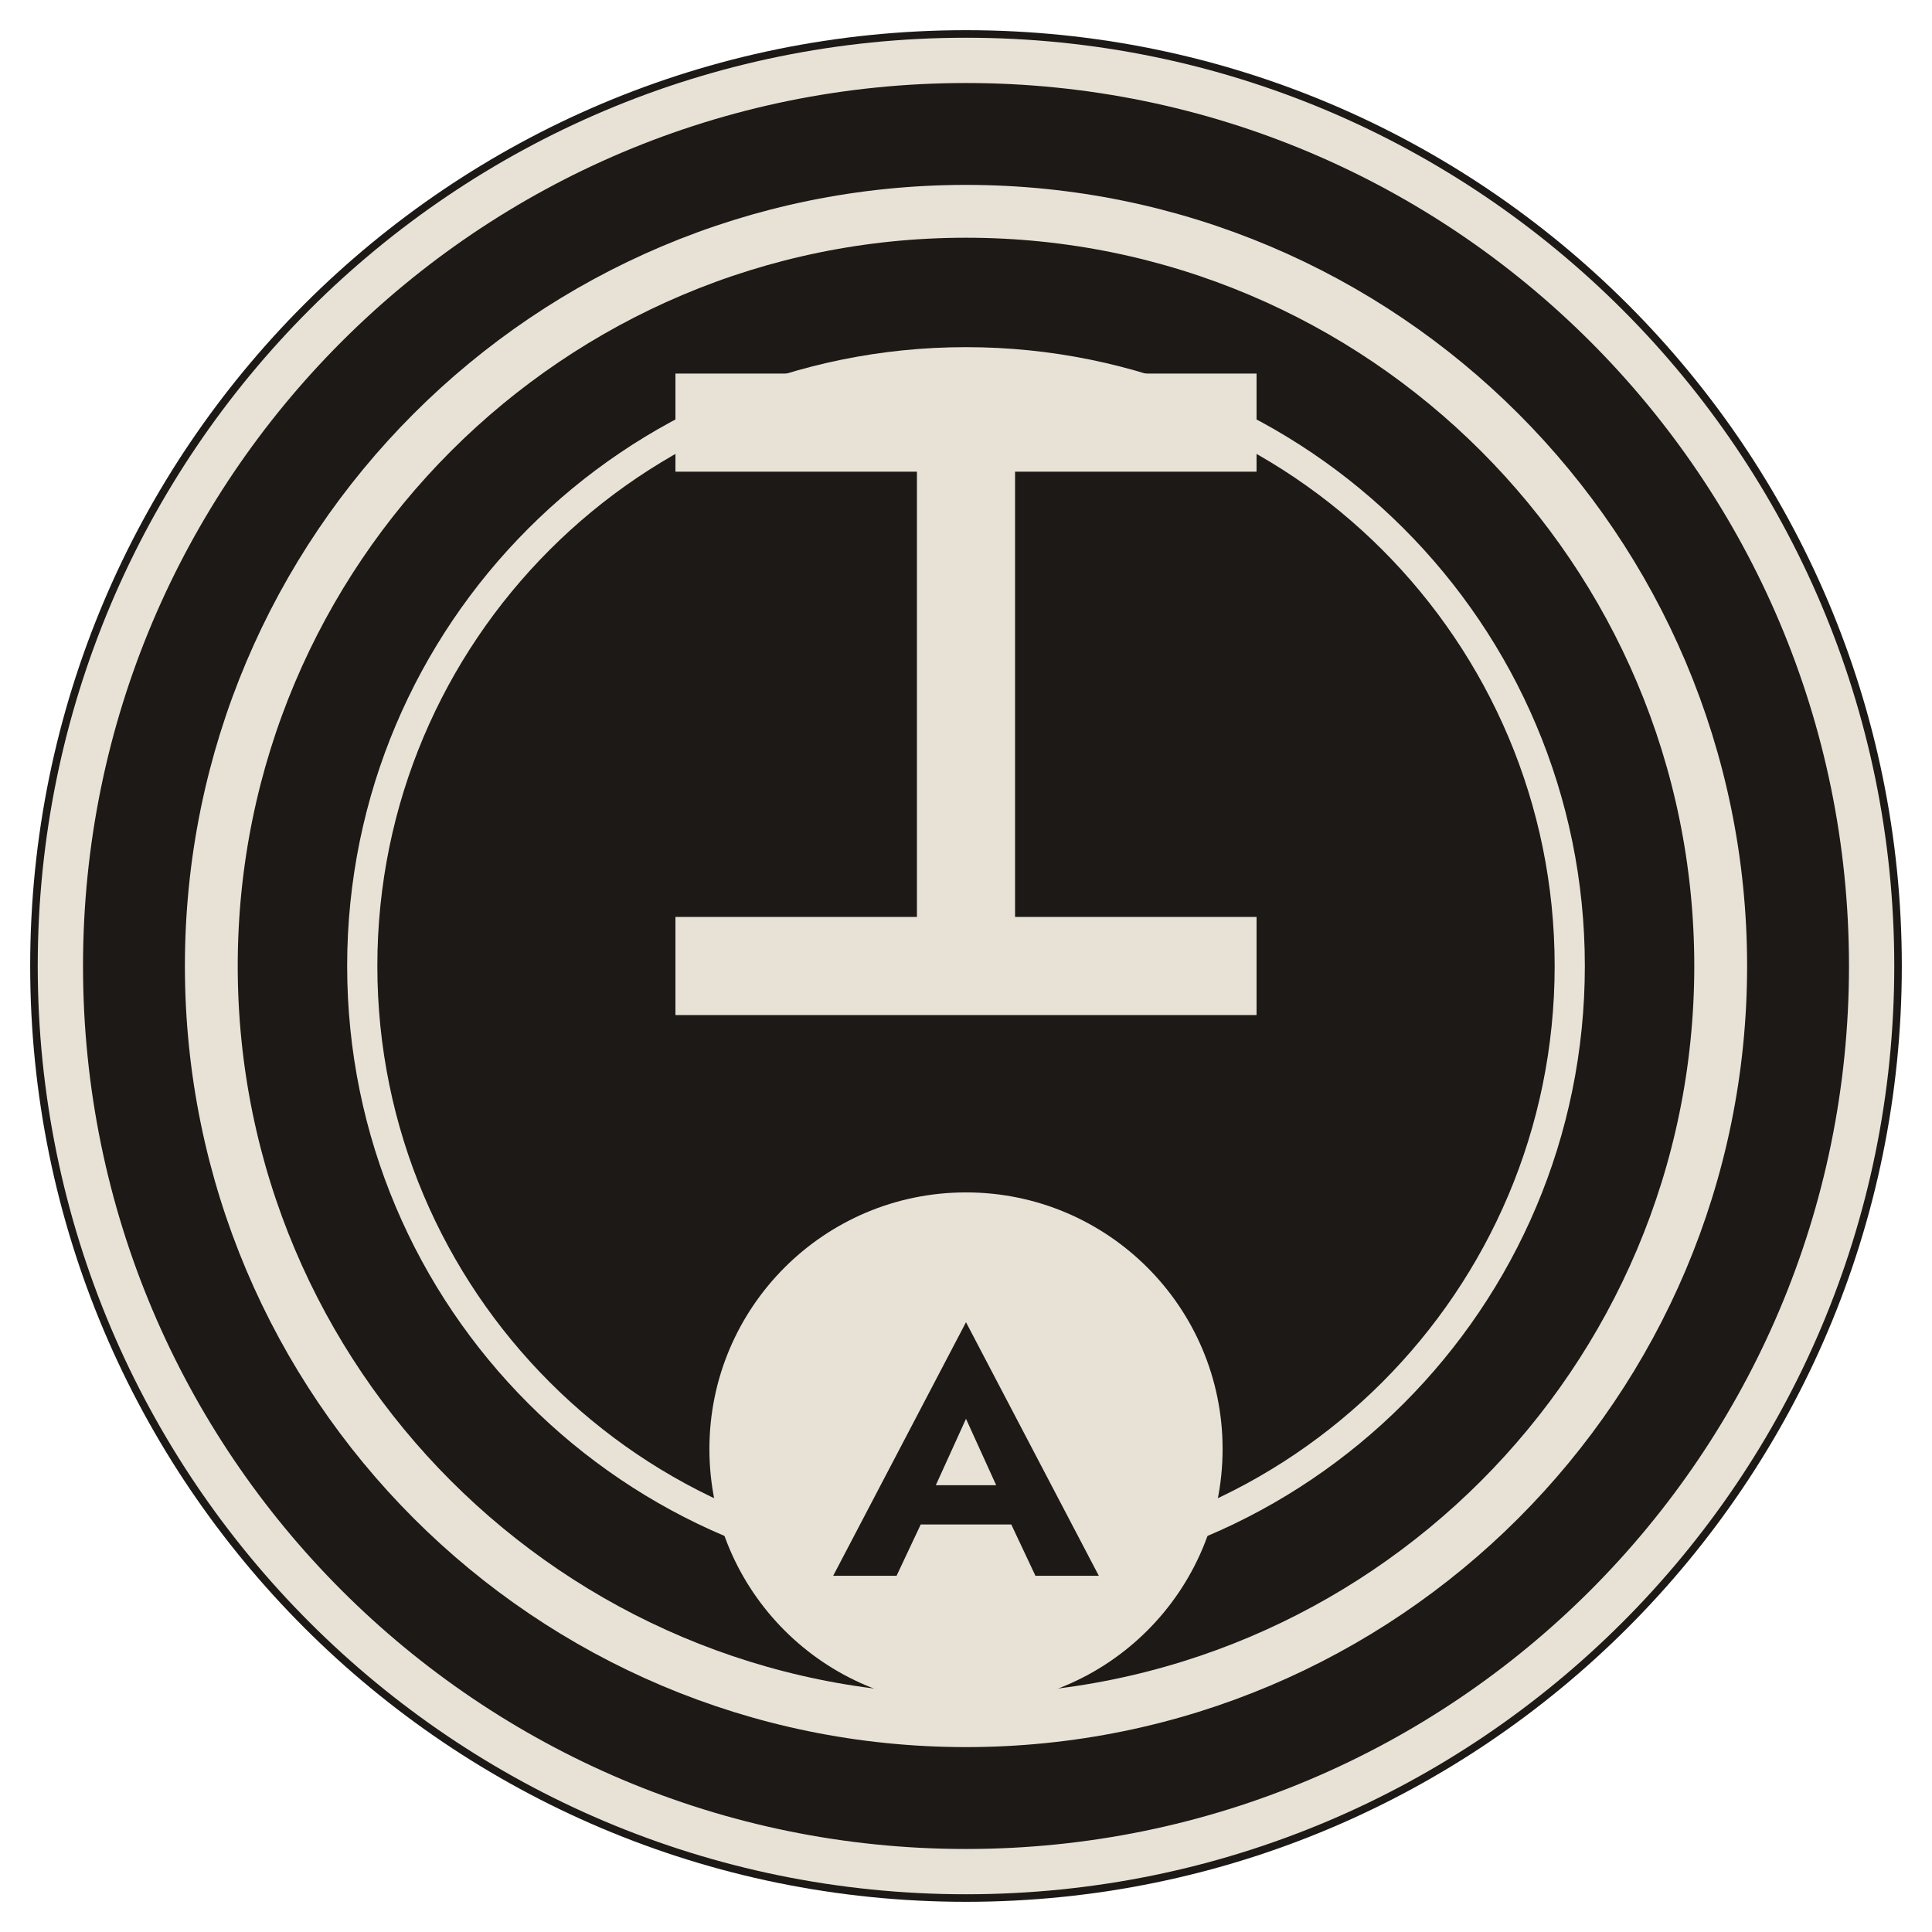
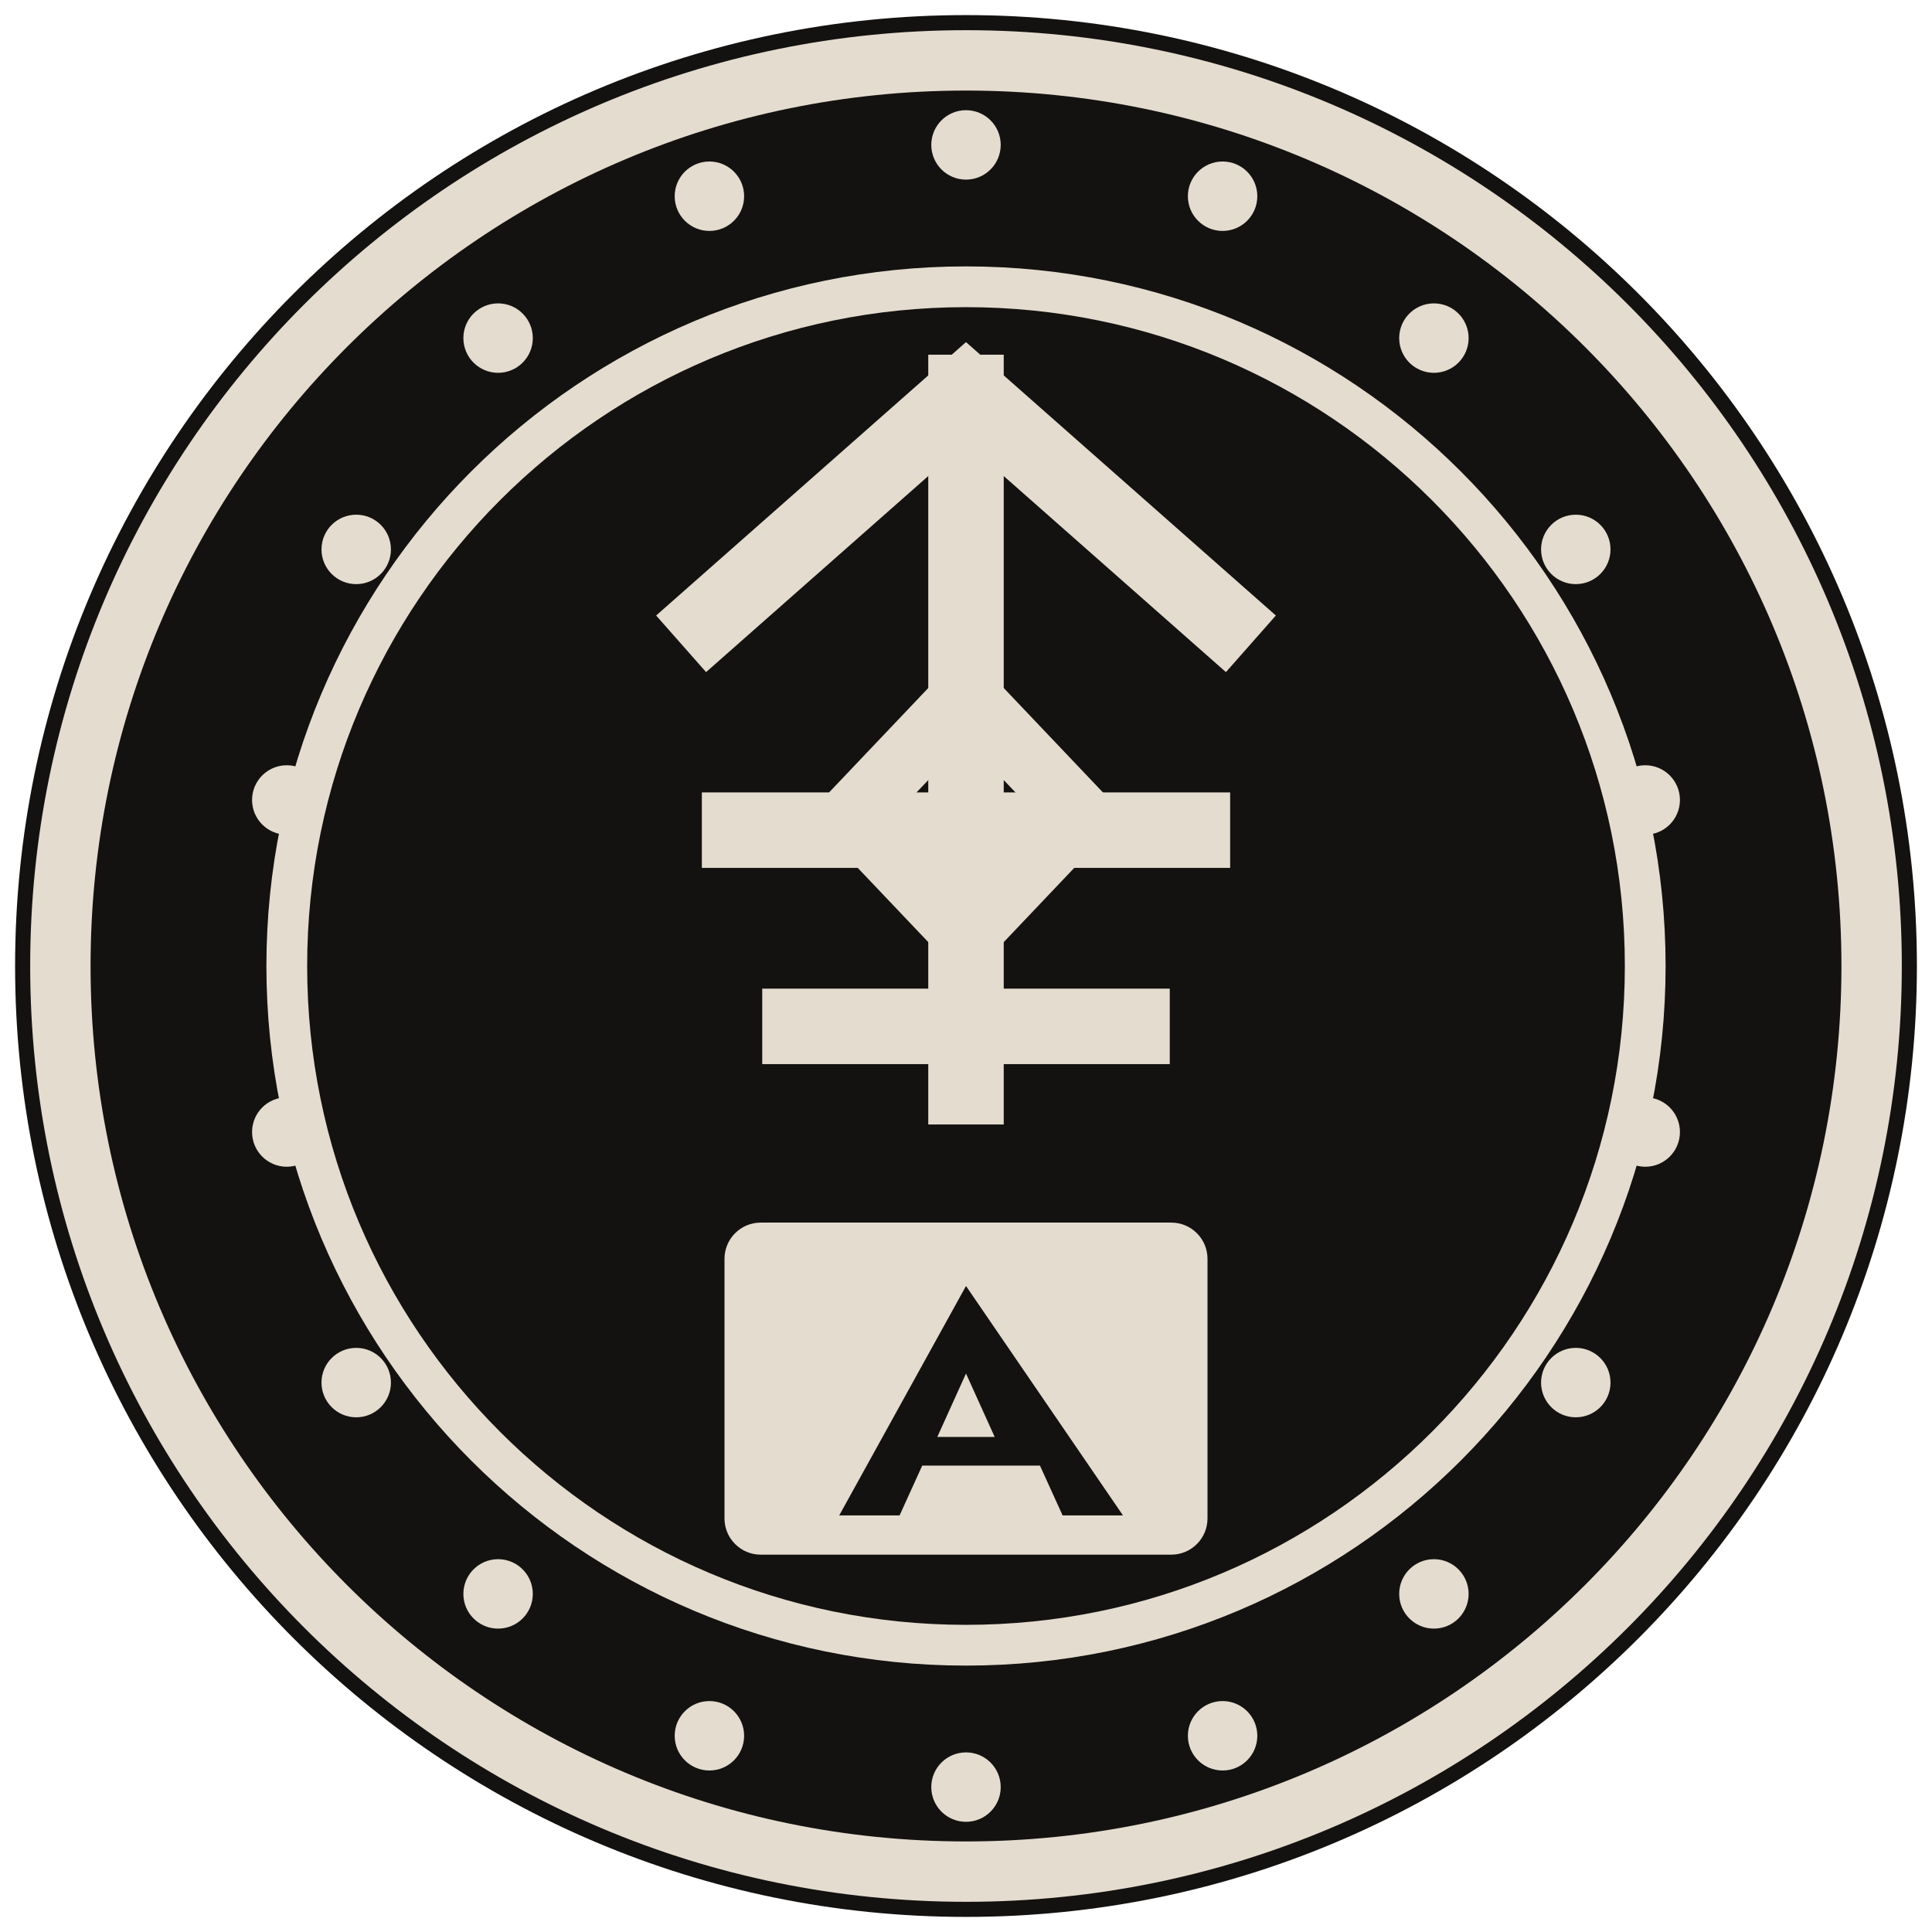
<svg xmlns="http://www.w3.org/2000/svg" viewBox="0 0 64 64" role="img" aria-label="Innsigle seal, model-primary">
-   <circle cx="32" cy="32" r="31" fill="#1c1916" />
-   <circle cx="32" cy="32" r="30" fill="none" stroke="#e8e2d6" stroke-width="1.5" />
-   <circle cx="32" cy="32" r="25" fill="none" stroke="#e8e2d6" stroke-width="1.75" />
-   <circle cx="32" cy="32" r="20" fill="none" stroke="#e8e2d6" stroke-width="1" />
-   <path d="M32 14v18M24 14h16M24 32h16" fill="none" stroke="#e8e2d6" stroke-width="3.25" stroke-linecap="square" />
-   <circle cx="32" cy="48" r="8.5" fill="#e8e2d6" />
-   <path d="M32 43.8L27.6 52.2h2.1l.8-1.7h3l.8 1.7h2.1L32 43.8zm0 3.2l1 2.2h-2l1-2.2z" fill="#1c1916" />
+   <defs>
+     <clipPath id="innsigle-face-a">
+       <circle cx="32" cy="32" r="30" />
+     </clipPath>
+   </defs>
+   <circle cx="32" cy="32" r="31.5" fill="#141210" />
+   <circle cx="32" cy="32" r="30" fill="none" stroke="#e4dccf" stroke-width="2" />
+   <g fill="#e4dccf" clip-path="url(#innsigle-face-a)">
+     <circle cx="32" cy="4.8" r="1.15" />
+     <circle cx="40.5" cy="6.5" r="1.15" />
+     <circle cx="47.5" cy="11.2" r="1.15" />
+     <circle cx="52.2" cy="18.2" r="1.15" />
+     <circle cx="54.5" cy="26.5" r="1.15" />
+     <circle cx="54.5" cy="37.5" r="1.15" />
+     <circle cx="52.2" cy="45.8" r="1.15" />
+     <circle cx="47.5" cy="52.8" r="1.15" />
+     <circle cx="40.5" cy="57.5" r="1.15" />
+     <circle cx="32" cy="59.2" r="1.15" />
+     <circle cx="23.5" cy="57.5" r="1.15" />
+     <circle cx="16.5" cy="52.8" r="1.15" />
+     <circle cx="11.8" cy="45.8" r="1.15" />
+     <circle cx="9.5" cy="37.5" r="1.15" />
+     <circle cx="9.5" cy="26.5" r="1.15" />
+     <circle cx="11.8" cy="18.2" r="1.15" />
+     <circle cx="16.5" cy="11.2" r="1.15" />
+     <circle cx="23.5" cy="6.5" r="1.15" />
+   </g>
+   <circle cx="32" cy="32" r="22.5" fill="none" stroke="#e4dccf" stroke-width="1.35" />
+   <g fill="none" stroke="#e4dccf" stroke-width="2.5" stroke-linecap="square" stroke-linejoin="miter">
+     <path d="M32 13 V36" />
+     <path d="M23.5 20.5 L32 13 L40.5 20.5" />
+     <path d="M24.5 27.5 H39.5" />
+     <path d="M26.5 34 H37.5" />
+     <path d="M32 23 L35.8 27 L32 31 L28.2 27 Z" stroke-width="2.1" />
+   </g>
+   <rect x="24" y="40.5" width="16" height="11" rx="1.2" fill="#e4dccf" />
+   <path d="M32 42.6 L27.8 50.2 h2l.75-1.65 h3.9 L35.2 50.2 h2 L32 42.6 zm0 2.9 l.95 2.1 h-1.9 l.95-2.1 z" fill="#141210" />
</svg>
